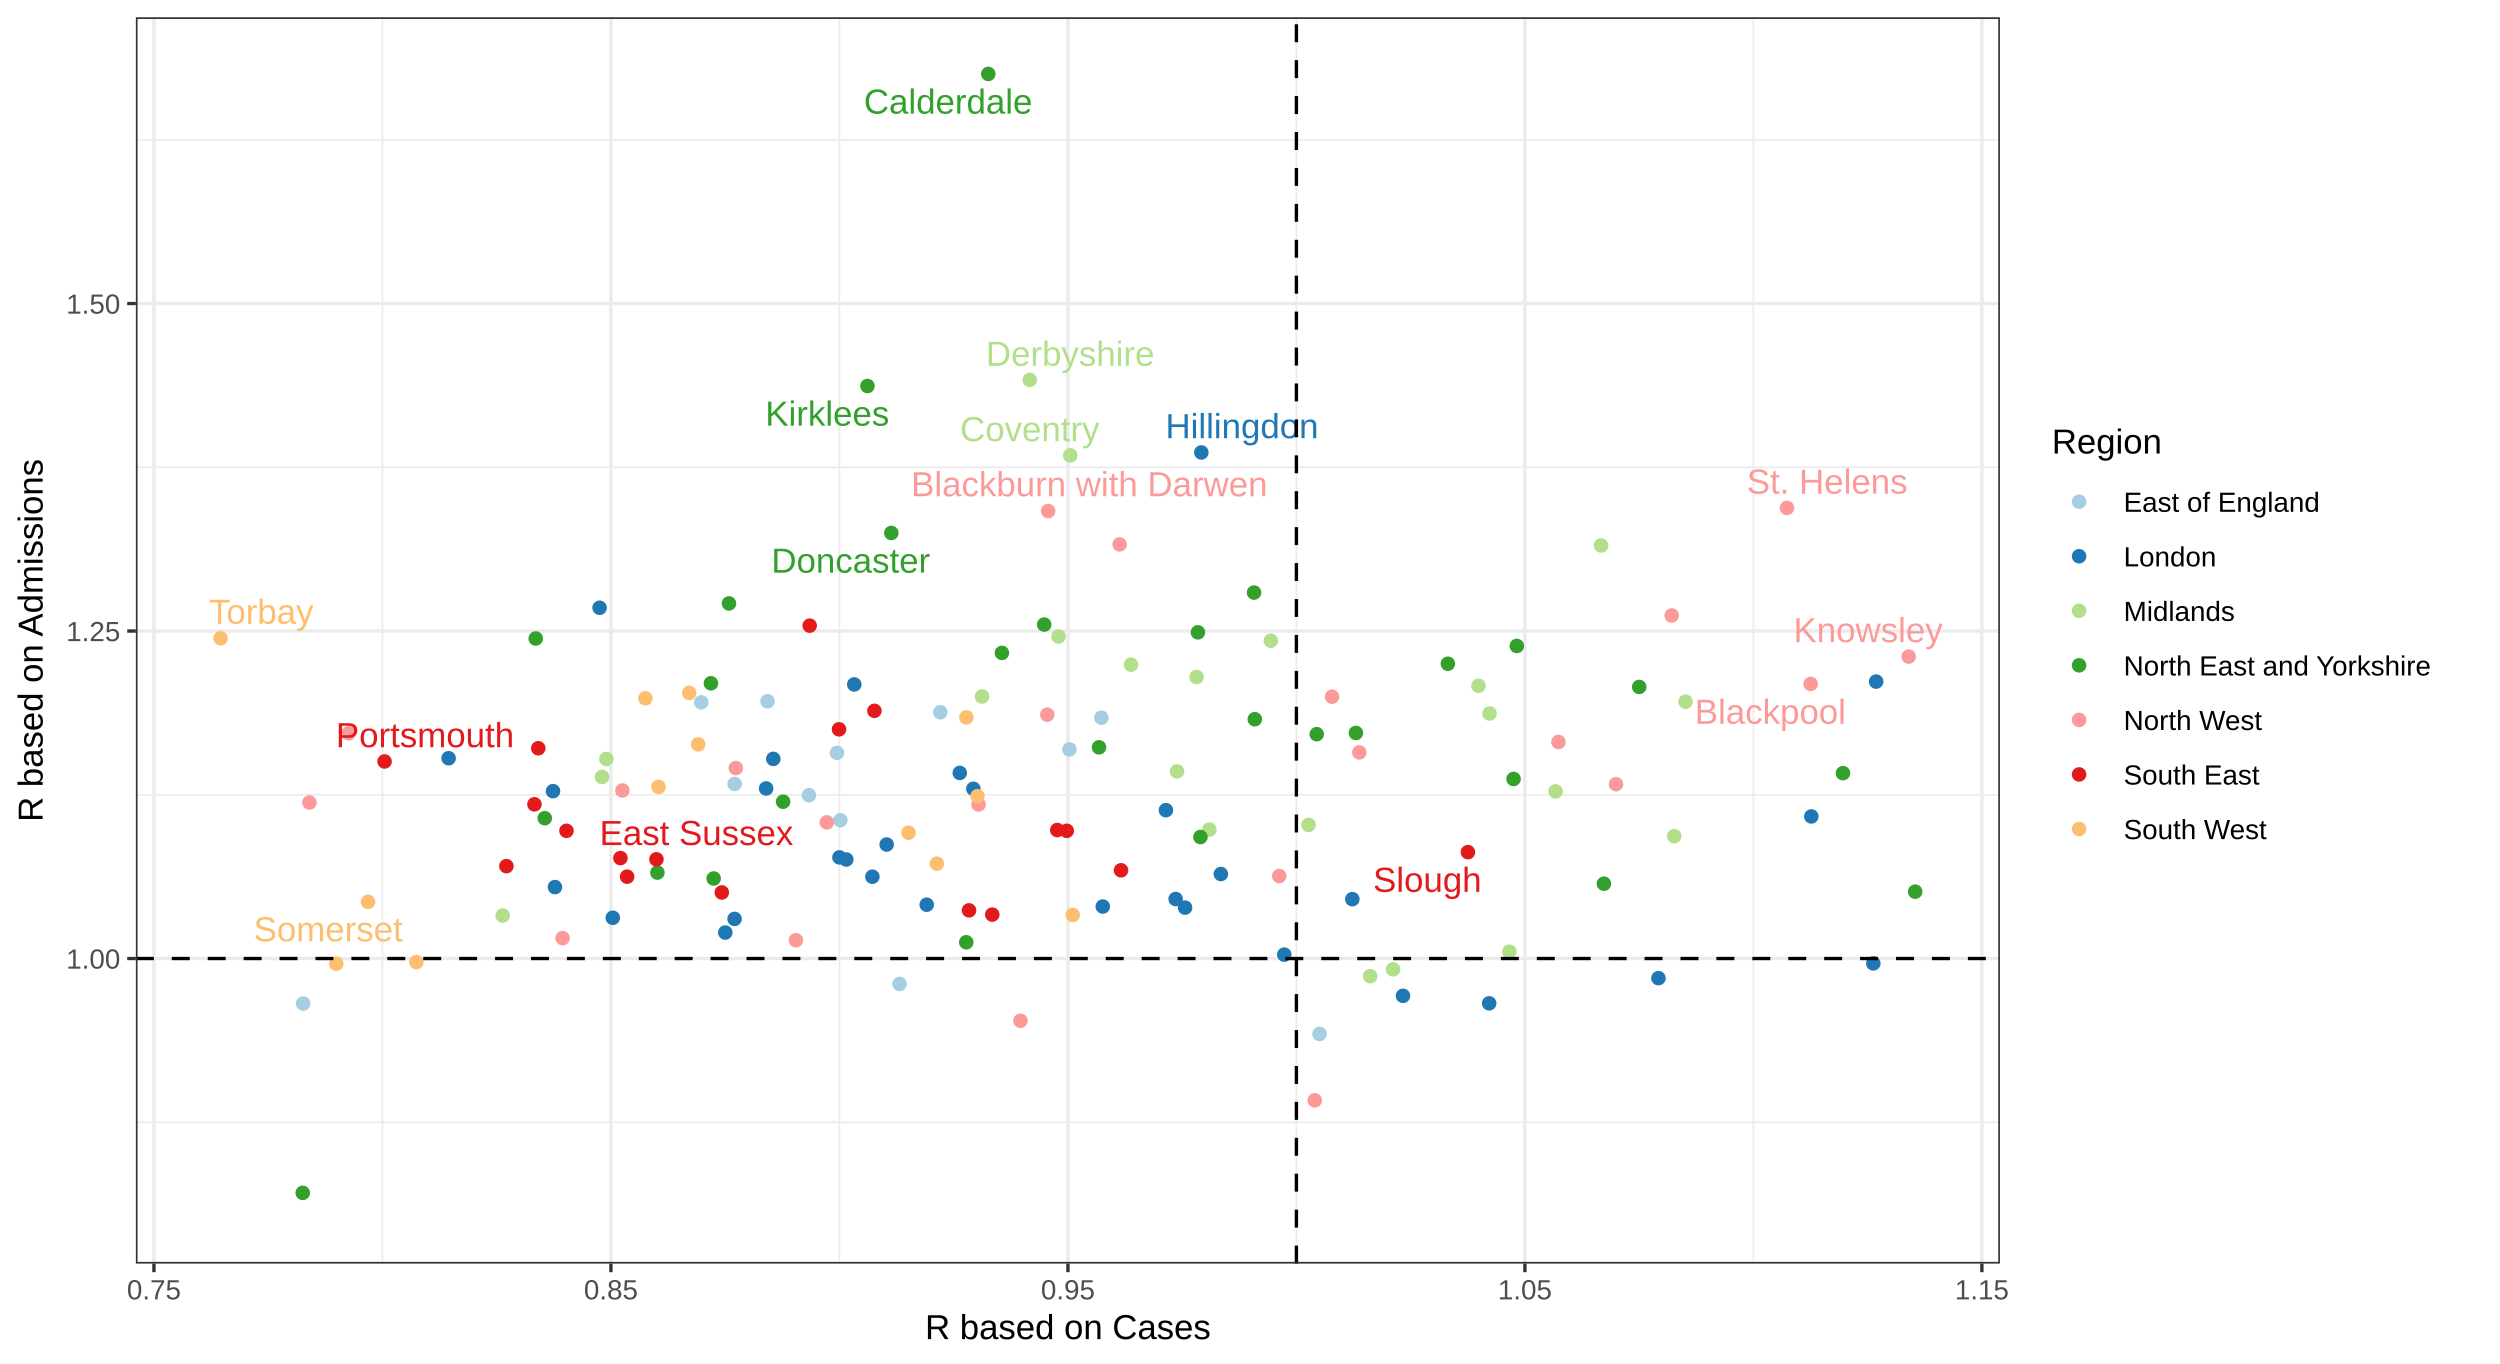
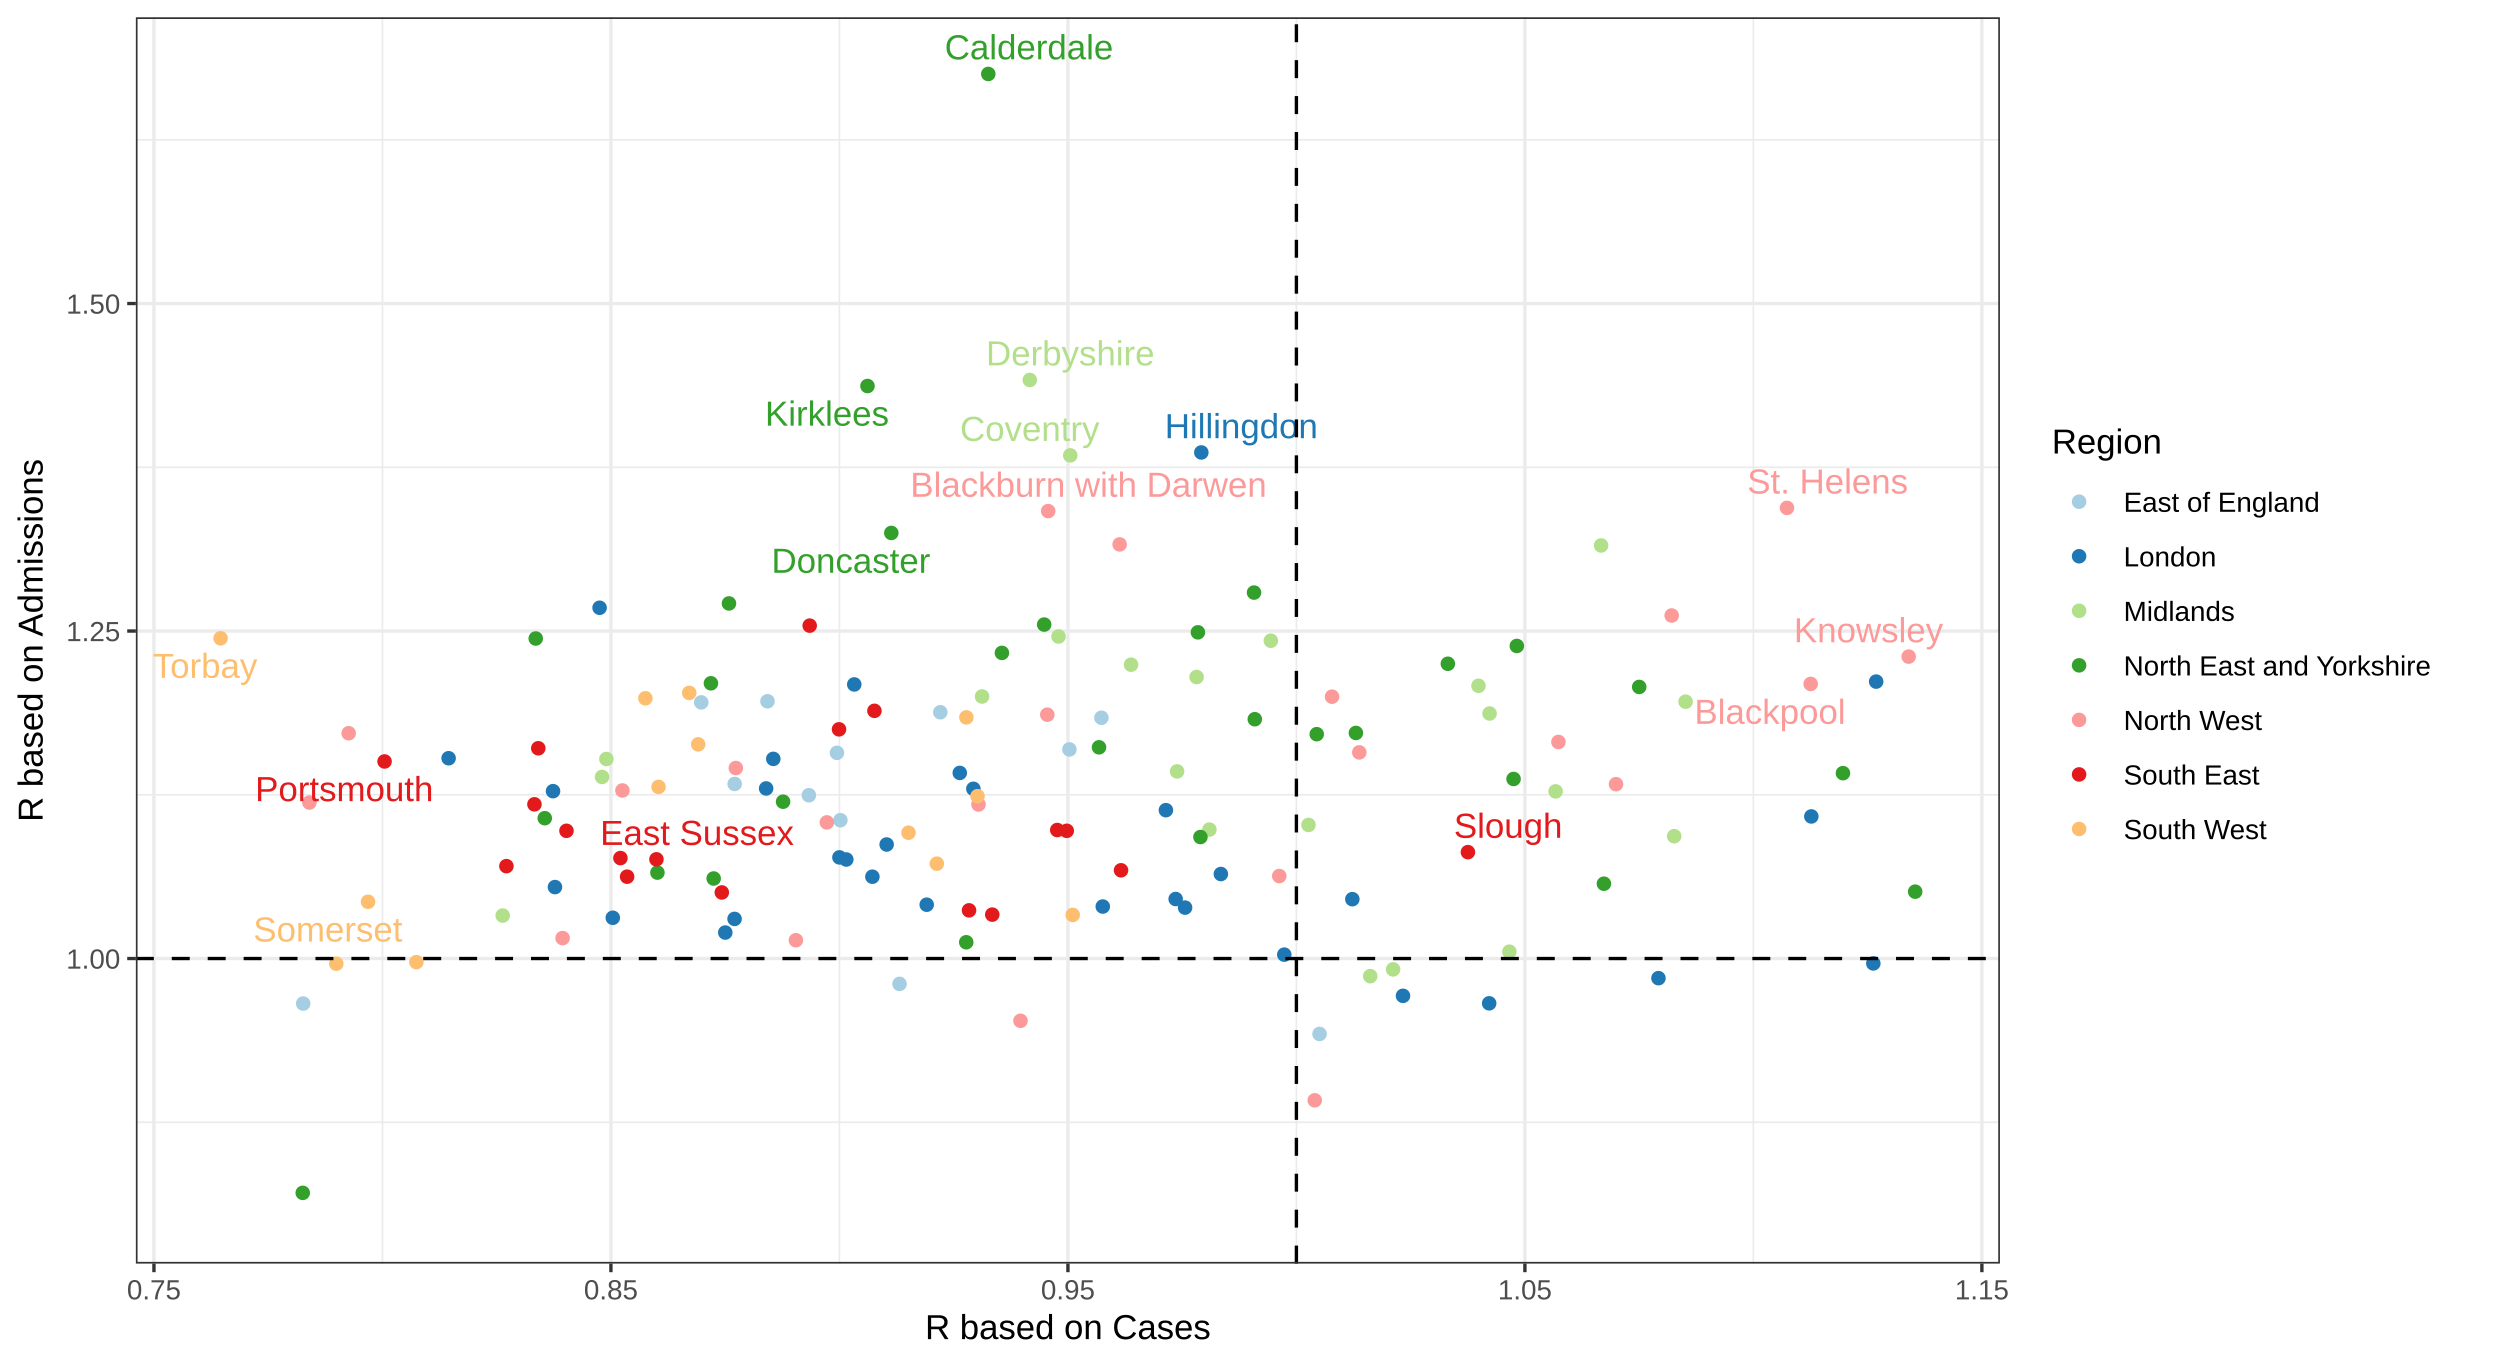
<svg xmlns="http://www.w3.org/2000/svg" class="svglite" width="792.00pt" height="432.00pt" viewBox="0 0 792.00 432.00">
  <defs>
    <style type="text/css">
    .svglite line, .svglite polyline, .svglite polygon, .svglite path, .svglite rect, .svglite circle {
      fill: none;
      stroke: #000000;
      stroke-linecap: round;
      stroke-linejoin: round;
      stroke-miterlimit: 10.00;
    }
    .svglite text {
      white-space: pre;
    }
  </style>
  </defs>
  <rect width="100%" height="100%" style="stroke: none; fill: #FFFFFF;" />
  <defs>
    <clipPath id="cpMC4wMHw3OTIuMDB8MC4wMHw0MzIuMDA=">
      <rect x="0.00" y="0.00" width="792.00" height="432.00" />
    </clipPath>
  </defs>
  <g clip-path="url(#cpMC4wMHw3OTIuMDB8MC4wMHw0MzIuMDA=)">
    <rect x="0.00" y="0.00" width="792.00" height="432.00" style="stroke-width: 1.07; stroke: #FFFFFF; fill: #FFFFFF;" />
  </g>
  <defs>
    <clipPath id="cpNDMuMDR8NjMzLjU4fDUuNDh8NDAwLjI5">
      <rect x="43.04" y="5.48" width="590.54" height="394.82" />
    </clipPath>
  </defs>
  <g clip-path="url(#cpNDMuMDR8NjMzLjU4fDUuNDh8NDAwLjI5)">
    <rect x="43.04" y="5.48" width="590.54" height="394.82" style="stroke-width: 1.07; stroke: none; fill: #FFFFFF;" />
    <polyline points="43.04,355.54 633.58,355.54 " style="stroke-width: 0.53; stroke: #EBEBEB; stroke-linecap: butt;" />
    <polyline points="43.04,251.79 633.58,251.79 " style="stroke-width: 0.53; stroke: #EBEBEB; stroke-linecap: butt;" />
    <polyline points="43.04,148.04 633.58,148.04 " style="stroke-width: 0.53; stroke: #EBEBEB; stroke-linecap: butt;" />
    <polyline points="43.04,44.29 633.58,44.29 " style="stroke-width: 0.53; stroke: #EBEBEB; stroke-linecap: butt;" />
    <polyline points="121.16,400.29 121.16,5.48 " style="stroke-width: 0.53; stroke: #EBEBEB; stroke-linecap: butt;" />
    <polyline points="265.93,400.29 265.93,5.48 " style="stroke-width: 0.53; stroke: #EBEBEB; stroke-linecap: butt;" />
    <polyline points="410.70,400.29 410.70,5.48 " style="stroke-width: 0.53; stroke: #EBEBEB; stroke-linecap: butt;" />
    <polyline points="555.47,400.29 555.47,5.48 " style="stroke-width: 0.53; stroke: #EBEBEB; stroke-linecap: butt;" />
    <polyline points="43.04,303.66 633.58,303.66 " style="stroke-width: 1.07; stroke: #EBEBEB; stroke-linecap: butt;" />
    <polyline points="43.04,199.91 633.58,199.91 " style="stroke-width: 1.07; stroke: #EBEBEB; stroke-linecap: butt;" />
    <polyline points="43.04,96.16 633.58,96.16 " style="stroke-width: 1.07; stroke: #EBEBEB; stroke-linecap: butt;" />
    <polyline points="48.77,400.29 48.77,5.48 " style="stroke-width: 1.07; stroke: #EBEBEB; stroke-linecap: butt;" />
    <polyline points="193.54,400.29 193.54,5.48 " style="stroke-width: 1.07; stroke: #EBEBEB; stroke-linecap: butt;" />
    <polyline points="338.32,400.29 338.32,5.48 " style="stroke-width: 1.07; stroke: #EBEBEB; stroke-linecap: butt;" />
    <polyline points="483.09,400.29 483.09,5.48 " style="stroke-width: 1.07; stroke: #EBEBEB; stroke-linecap: butt;" />
    <polyline points="627.86,400.29 627.86,5.48 " style="stroke-width: 1.07; stroke: #EBEBEB; stroke-linecap: butt;" />
    <circle cx="175.20" cy="250.64" r="1.95" style="stroke-width: 0.71; stroke: #1F78B4; fill: #1F78B4;" />
    <circle cx="406.86" cy="302.43" r="1.95" style="stroke-width: 0.71; stroke: #1F78B4; fill: #1F78B4;" />
    <circle cx="248.08" cy="253.98" r="1.95" style="stroke-width: 0.71; stroke: #33A02C; fill: #33A02C;" />
    <circle cx="106.54" cy="305.30" r="1.95" style="stroke-width: 0.71; stroke: #FDBF6F; fill: #FDBF6F;" />
    <circle cx="348.93" cy="227.39" r="1.95" style="stroke-width: 0.71; stroke: #A6CEE3; fill: #A6CEE3;" />
    <circle cx="175.81" cy="281.03" r="1.95" style="stroke-width: 0.71; stroke: #1F78B4; fill: #1F78B4;" />
    <circle cx="383.14" cy="262.81" r="1.95" style="stroke-width: 0.71; stroke: #B2DF8A; fill: #B2DF8A;" />
    <circle cx="332.06" cy="161.91" r="1.95" style="stroke-width: 0.71; stroke: #FB9A99; fill: #FB9A99;" />
    <circle cx="573.62" cy="216.67" r="1.95" style="stroke-width: 0.71; stroke: #FB9A99; fill: #FB9A99;" />
    <circle cx="529.59" cy="194.99" r="1.95" style="stroke-width: 0.71; stroke: #FB9A99; fill: #FB9A99;" />
    <circle cx="296.79" cy="273.61" r="1.95" style="stroke-width: 0.71; stroke: #FDBF6F; fill: #FDBF6F;" />
    <circle cx="306.99" cy="288.40" r="1.95" style="stroke-width: 0.71; stroke: #E31A1C; fill: #E31A1C;" />
    <circle cx="583.85" cy="244.94" r="1.95" style="stroke-width: 0.71; stroke: #33A02C; fill: #33A02C;" />
    <circle cx="375.43" cy="287.53" r="1.95" style="stroke-width: 0.71; stroke: #1F78B4; fill: #1F78B4;" />
    <circle cx="169.31" cy="254.81" r="1.95" style="stroke-width: 0.71; stroke: #E31A1C; fill: #E31A1C;" />
    <circle cx="306.15" cy="227.26" r="1.95" style="stroke-width: 0.71; stroke: #FDBF6F; fill: #FDBF6F;" />
    <circle cx="293.58" cy="286.61" r="1.95" style="stroke-width: 0.71; stroke: #1F78B4; fill: #1F78B4;" />
    <circle cx="314.35" cy="289.75" r="1.95" style="stroke-width: 0.71; stroke: #E31A1C; fill: #E31A1C;" />
    <circle cx="197.18" cy="250.42" r="1.95" style="stroke-width: 0.71; stroke: #FB9A99; fill: #FB9A99;" />
    <circle cx="313.09" cy="23.43" r="1.95" style="stroke-width: 0.71; stroke: #33A02C; fill: #33A02C;" />
    <circle cx="266.23" cy="259.85" r="1.95" style="stroke-width: 0.71; stroke: #A6CEE3; fill: #A6CEE3;" />
    <circle cx="242.71" cy="249.78" r="1.95" style="stroke-width: 0.71; stroke: #1F78B4; fill: #1F78B4;" />
    <circle cx="222.16" cy="222.51" r="1.95" style="stroke-width: 0.71; stroke: #A6CEE3; fill: #A6CEE3;" />
    <circle cx="416.51" cy="348.58" r="1.95" style="stroke-width: 0.71; stroke: #FB9A99; fill: #FB9A99;" />
    <circle cx="261.94" cy="260.53" r="1.95" style="stroke-width: 0.71; stroke: #FB9A99; fill: #FB9A99;" />
    <circle cx="397.28" cy="187.73" r="1.95" style="stroke-width: 0.71; stroke: #33A02C; fill: #33A02C;" />
    <circle cx="339.06" cy="144.26" r="1.95" style="stroke-width: 0.71; stroke: #B2DF8A; fill: #B2DF8A;" />
    <circle cx="265.93" cy="271.62" r="1.95" style="stroke-width: 0.71; stroke: #1F78B4; fill: #1F78B4;" />
    <circle cx="95.91" cy="377.90" r="1.95" style="stroke-width: 0.71; stroke: #33A02C; fill: #33A02C;" />
    <circle cx="379.50" cy="200.32" r="1.95" style="stroke-width: 0.71; stroke: #33A02C; fill: #33A02C;" />
    <circle cx="311.11" cy="220.65" r="1.95" style="stroke-width: 0.71; stroke: #B2DF8A; fill: #B2DF8A;" />
    <circle cx="326.24" cy="120.37" r="1.95" style="stroke-width: 0.71; stroke: #B2DF8A; fill: #B2DF8A;" />
    <circle cx="204.46" cy="221.22" r="1.95" style="stroke-width: 0.71; stroke: #FDBF6F; fill: #FDBF6F;" />
    <circle cx="282.37" cy="168.84" r="1.95" style="stroke-width: 0.71; stroke: #33A02C; fill: #33A02C;" />
    <circle cx="221.18" cy="235.81" r="1.95" style="stroke-width: 0.71; stroke: #FDBF6F; fill: #FDBF6F;" />
    <circle cx="468.38" cy="217.26" r="1.95" style="stroke-width: 0.71; stroke: #B2DF8A; fill: #B2DF8A;" />
    <circle cx="573.83" cy="258.65" r="1.95" style="stroke-width: 0.71; stroke: #1F78B4; fill: #1F78B4;" />
    <circle cx="208.27" cy="276.44" r="1.95" style="stroke-width: 0.71; stroke: #33A02C; fill: #33A02C;" />
    <circle cx="207.96" cy="272.23" r="1.95" style="stroke-width: 0.71; stroke: #E31A1C; fill: #E31A1C;" />
    <circle cx="444.47" cy="315.48" r="1.95" style="stroke-width: 0.71; stroke: #1F78B4; fill: #1F78B4;" />
    <circle cx="256.25" cy="251.93" r="1.95" style="stroke-width: 0.71; stroke: #A6CEE3; fill: #A6CEE3;" />
    <circle cx="330.80" cy="197.86" r="1.95" style="stroke-width: 0.71; stroke: #33A02C; fill: #33A02C;" />
    <circle cx="339.84" cy="289.85" r="1.95" style="stroke-width: 0.71; stroke: #FDBF6F; fill: #FDBF6F;" />
    <circle cx="280.89" cy="267.54" r="1.95" style="stroke-width: 0.71; stroke: #1F78B4; fill: #1F78B4;" />
    <circle cx="421.99" cy="220.71" r="1.95" style="stroke-width: 0.71; stroke: #FB9A99; fill: #FB9A99;" />
    <circle cx="349.36" cy="287.19" r="1.95" style="stroke-width: 0.71; stroke: #1F78B4; fill: #1F78B4;" />
    <circle cx="277.02" cy="225.19" r="1.95" style="stroke-width: 0.71; stroke: #E31A1C; fill: #E31A1C;" />
    <circle cx="232.71" cy="291.11" r="1.95" style="stroke-width: 0.71; stroke: #1F78B4; fill: #1F78B4;" />
    <circle cx="142.12" cy="240.21" r="1.95" style="stroke-width: 0.71; stroke: #1F78B4; fill: #1F78B4;" />
    <circle cx="508.12" cy="279.96" r="1.95" style="stroke-width: 0.71; stroke: #33A02C; fill: #33A02C;" />
    <circle cx="304.06" cy="244.86" r="1.95" style="stroke-width: 0.71; stroke: #1F78B4; fill: #1F78B4;" />
    <circle cx="192.10" cy="240.45" r="1.95" style="stroke-width: 0.71; stroke: #B2DF8A; fill: #B2DF8A;" />
    <circle cx="297.89" cy="225.64" r="1.95" style="stroke-width: 0.71; stroke: #A6CEE3; fill: #A6CEE3;" />
    <circle cx="380.58" cy="143.34" r="1.95" style="stroke-width: 0.71; stroke: #1F78B4; fill: #1F78B4;" />
    <circle cx="428.42" cy="284.86" r="1.95" style="stroke-width: 0.71; stroke: #1F78B4; fill: #1F78B4;" />
    <circle cx="179.46" cy="263.20" r="1.95" style="stroke-width: 0.71; stroke: #E31A1C; fill: #E31A1C;" />
    <circle cx="594.37" cy="215.93" r="1.95" style="stroke-width: 0.71; stroke: #1F78B4; fill: #1F78B4;" />
    <circle cx="194.13" cy="290.75" r="1.95" style="stroke-width: 0.71; stroke: #1F78B4; fill: #1F78B4;" />
    <circle cx="170.53" cy="237.05" r="1.95" style="stroke-width: 0.71; stroke: #E31A1C; fill: #E31A1C;" />
    <circle cx="306.11" cy="298.51" r="1.95" style="stroke-width: 0.71; stroke: #33A02C; fill: #33A02C;" />
    <circle cx="189.95" cy="192.54" r="1.95" style="stroke-width: 0.71; stroke: #1F78B4; fill: #1F78B4;" />
    <circle cx="274.82" cy="122.29" r="1.95" style="stroke-width: 0.71; stroke: #33A02C; fill: #33A02C;" />
    <circle cx="604.67" cy="208.01" r="1.95" style="stroke-width: 0.71; stroke: #FB9A99; fill: #FB9A99;" />
    <circle cx="308.36" cy="249.89" r="1.95" style="stroke-width: 0.71; stroke: #1F78B4; fill: #1F78B4;" />
    <circle cx="309.99" cy="254.85" r="1.95" style="stroke-width: 0.71; stroke: #FB9A99; fill: #FB9A99;" />
    <circle cx="348.17" cy="236.75" r="1.95" style="stroke-width: 0.71; stroke: #33A02C; fill: #33A02C;" />
    <circle cx="478.17" cy="301.50" r="1.95" style="stroke-width: 0.71; stroke: #B2DF8A; fill: #B2DF8A;" />
    <circle cx="434.09" cy="309.25" r="1.95" style="stroke-width: 0.71; stroke: #B2DF8A; fill: #B2DF8A;" />
    <circle cx="276.37" cy="277.74" r="1.95" style="stroke-width: 0.71; stroke: #1F78B4; fill: #1F78B4;" />
    <circle cx="379.08" cy="214.48" r="1.95" style="stroke-width: 0.71; stroke: #B2DF8A; fill: #B2DF8A;" />
    <circle cx="323.29" cy="323.39" r="1.95" style="stroke-width: 0.71; stroke: #FB9A99; fill: #FB9A99;" />
    <circle cx="338.79" cy="237.42" r="1.95" style="stroke-width: 0.71; stroke: #A6CEE3; fill: #A6CEE3;" />
    <circle cx="493.71" cy="235.06" r="1.95" style="stroke-width: 0.71; stroke: #FB9A99; fill: #FB9A99;" />
    <circle cx="256.51" cy="198.20" r="1.95" style="stroke-width: 0.71; stroke: #E31A1C; fill: #E31A1C;" />
    <circle cx="229.77" cy="295.43" r="1.95" style="stroke-width: 0.71; stroke: #1F78B4; fill: #1F78B4;" />
    <circle cx="380.30" cy="265.17" r="1.95" style="stroke-width: 0.71; stroke: #33A02C; fill: #33A02C;" />
    <circle cx="265.15" cy="238.50" r="1.95" style="stroke-width: 0.71; stroke: #A6CEE3; fill: #A6CEE3;" />
    <circle cx="479.50" cy="246.78" r="1.95" style="stroke-width: 0.71; stroke: #33A02C; fill: #33A02C;" />
    <circle cx="471.77" cy="317.85" r="1.95" style="stroke-width: 0.71; stroke: #1F78B4; fill: #1F78B4;" />
    <circle cx="418.03" cy="327.55" r="1.95" style="stroke-width: 0.71; stroke: #A6CEE3; fill: #A6CEE3;" />
    <circle cx="429.55" cy="232.20" r="1.95" style="stroke-width: 0.71; stroke: #33A02C; fill: #33A02C;" />
    <circle cx="225.22" cy="216.47" r="1.95" style="stroke-width: 0.71; stroke: #33A02C; fill: #33A02C;" />
    <circle cx="218.35" cy="219.51" r="1.95" style="stroke-width: 0.71; stroke: #FDBF6F; fill: #FDBF6F;" />
    <circle cx="519.30" cy="217.62" r="1.95" style="stroke-width: 0.71; stroke: #33A02C; fill: #33A02C;" />
    <circle cx="480.53" cy="204.64" r="1.95" style="stroke-width: 0.71; stroke: #33A02C; fill: #33A02C;" />
    <circle cx="190.73" cy="246.14" r="1.95" style="stroke-width: 0.71; stroke: #B2DF8A; fill: #B2DF8A;" />
    <circle cx="458.68" cy="210.28" r="1.95" style="stroke-width: 0.71; stroke: #33A02C; fill: #33A02C;" />
    <circle cx="471.89" cy="226.04" r="1.95" style="stroke-width: 0.71; stroke: #B2DF8A; fill: #B2DF8A;" />
    <circle cx="492.82" cy="250.71" r="1.95" style="stroke-width: 0.71; stroke: #B2DF8A; fill: #B2DF8A;" />
    <circle cx="110.46" cy="232.29" r="1.95" style="stroke-width: 0.71; stroke: #FB9A99; fill: #FB9A99;" />
    <circle cx="265.80" cy="231.05" r="1.95" style="stroke-width: 0.71; stroke: #E31A1C; fill: #E31A1C;" />
    <circle cx="232.74" cy="248.36" r="1.95" style="stroke-width: 0.71; stroke: #A6CEE3; fill: #A6CEE3;" />
    <circle cx="309.68" cy="252.24" r="1.95" style="stroke-width: 0.71; stroke: #FDBF6F; fill: #FDBF6F;" />
    <circle cx="121.83" cy="241.23" r="1.95" style="stroke-width: 0.71; stroke: #E31A1C; fill: #E31A1C;" />
    <circle cx="355.14" cy="275.71" r="1.95" style="stroke-width: 0.71; stroke: #E31A1C; fill: #E31A1C;" />
    <circle cx="369.36" cy="256.66" r="1.95" style="stroke-width: 0.71; stroke: #1F78B4; fill: #1F78B4;" />
    <circle cx="172.58" cy="259.20" r="1.95" style="stroke-width: 0.71; stroke: #33A02C; fill: #33A02C;" />
    <circle cx="270.63" cy="216.83" r="1.95" style="stroke-width: 0.71; stroke: #1F78B4; fill: #1F78B4;" />
    <circle cx="430.62" cy="238.36" r="1.95" style="stroke-width: 0.71; stroke: #FB9A99; fill: #FB9A99;" />
    <circle cx="230.94" cy="191.17" r="1.95" style="stroke-width: 0.71; stroke: #33A02C; fill: #33A02C;" />
    <circle cx="331.78" cy="226.41" r="1.95" style="stroke-width: 0.71; stroke: #FB9A99; fill: #FB9A99;" />
    <circle cx="533.99" cy="222.29" r="1.95" style="stroke-width: 0.71; stroke: #B2DF8A; fill: #B2DF8A;" />
    <circle cx="252.14" cy="297.87" r="1.95" style="stroke-width: 0.71; stroke: #FB9A99; fill: #FB9A99;" />
    <circle cx="226.09" cy="278.31" r="1.95" style="stroke-width: 0.71; stroke: #33A02C; fill: #33A02C;" />
    <circle cx="159.25" cy="290.04" r="1.95" style="stroke-width: 0.71; stroke: #B2DF8A; fill: #B2DF8A;" />
    <circle cx="465.04" cy="269.96" r="1.95" style="stroke-width: 0.71; stroke: #E31A1C; fill: #E31A1C;" />
    <circle cx="414.53" cy="261.34" r="1.95" style="stroke-width: 0.71; stroke: #B2DF8A; fill: #B2DF8A;" />
    <circle cx="116.59" cy="285.69" r="1.95" style="stroke-width: 0.71; stroke: #FDBF6F; fill: #FDBF6F;" />
    <circle cx="287.81" cy="263.80" r="1.95" style="stroke-width: 0.71; stroke: #FDBF6F; fill: #FDBF6F;" />
    <circle cx="397.52" cy="227.85" r="1.95" style="stroke-width: 0.71; stroke: #33A02C; fill: #33A02C;" />
    <circle cx="337.95" cy="263.20" r="1.95" style="stroke-width: 0.71; stroke: #E31A1C; fill: #E31A1C;" />
    <circle cx="284.97" cy="311.70" r="1.95" style="stroke-width: 0.71; stroke: #A6CEE3; fill: #A6CEE3;" />
    <circle cx="244.98" cy="240.41" r="1.95" style="stroke-width: 0.71; stroke: #1F78B4; fill: #1F78B4;" />
    <circle cx="566.12" cy="160.90" r="1.95" style="stroke-width: 0.71; stroke: #FB9A99; fill: #FB9A99;" />
    <circle cx="358.32" cy="210.57" r="1.95" style="stroke-width: 0.71; stroke: #B2DF8A; fill: #B2DF8A;" />
    <circle cx="511.95" cy="248.43" r="1.95" style="stroke-width: 0.71; stroke: #FB9A99; fill: #FB9A99;" />
    <circle cx="606.73" cy="282.48" r="1.95" style="stroke-width: 0.71; stroke: #33A02C; fill: #33A02C;" />
    <circle cx="335.34" cy="201.64" r="1.95" style="stroke-width: 0.71; stroke: #B2DF8A; fill: #B2DF8A;" />
    <circle cx="243.14" cy="222.17" r="1.95" style="stroke-width: 0.71; stroke: #A6CEE3; fill: #A6CEE3;" />
    <circle cx="317.41" cy="206.84" r="1.95" style="stroke-width: 0.71; stroke: #33A02C; fill: #33A02C;" />
    <circle cx="196.55" cy="271.84" r="1.95" style="stroke-width: 0.71; stroke: #E31A1C; fill: #E31A1C;" />
    <circle cx="268.11" cy="272.29" r="1.95" style="stroke-width: 0.71; stroke: #1F78B4; fill: #1F78B4;" />
    <circle cx="208.62" cy="249.29" r="1.95" style="stroke-width: 0.71; stroke: #FDBF6F; fill: #FDBF6F;" />
    <circle cx="98.02" cy="254.24" r="1.95" style="stroke-width: 0.71; stroke: #FB9A99; fill: #FB9A99;" />
    <circle cx="530.39" cy="264.91" r="1.95" style="stroke-width: 0.71; stroke: #B2DF8A; fill: #B2DF8A;" />
    <circle cx="96.05" cy="317.93" r="1.95" style="stroke-width: 0.71; stroke: #A6CEE3; fill: #A6CEE3;" />
    <circle cx="69.88" cy="202.21" r="1.95" style="stroke-width: 0.71; stroke: #FDBF6F; fill: #FDBF6F;" />
    <circle cx="593.47" cy="305.21" r="1.95" style="stroke-width: 0.71; stroke: #1F78B4; fill: #1F78B4;" />
    <circle cx="233.11" cy="243.31" r="1.95" style="stroke-width: 0.71; stroke: #FB9A99; fill: #FB9A99;" />
    <circle cx="417.14" cy="232.59" r="1.95" style="stroke-width: 0.71; stroke: #33A02C; fill: #33A02C;" />
    <circle cx="441.33" cy="307.10" r="1.95" style="stroke-width: 0.71; stroke: #B2DF8A; fill: #B2DF8A;" />
    <circle cx="525.40" cy="309.88" r="1.95" style="stroke-width: 0.71; stroke: #1F78B4; fill: #1F78B4;" />
    <circle cx="372.45" cy="284.81" r="1.95" style="stroke-width: 0.71; stroke: #1F78B4; fill: #1F78B4;" />
    <circle cx="405.27" cy="277.53" r="1.95" style="stroke-width: 0.71; stroke: #FB9A99; fill: #FB9A99;" />
    <circle cx="402.60" cy="202.98" r="1.95" style="stroke-width: 0.71; stroke: #B2DF8A; fill: #B2DF8A;" />
    <circle cx="160.43" cy="274.39" r="1.95" style="stroke-width: 0.71; stroke: #E31A1C; fill: #E31A1C;" />
    <circle cx="334.94" cy="262.95" r="1.95" style="stroke-width: 0.71; stroke: #E31A1C; fill: #E31A1C;" />
    <circle cx="386.77" cy="276.89" r="1.95" style="stroke-width: 0.71; stroke: #1F78B4; fill: #1F78B4;" />
    <circle cx="354.70" cy="172.47" r="1.95" style="stroke-width: 0.71; stroke: #FB9A99; fill: #FB9A99;" />
    <circle cx="131.91" cy="304.80" r="1.95" style="stroke-width: 0.71; stroke: #FDBF6F; fill: #FDBF6F;" />
    <circle cx="198.67" cy="277.73" r="1.95" style="stroke-width: 0.71; stroke: #E31A1C; fill: #E31A1C;" />
    <circle cx="178.23" cy="297.19" r="1.95" style="stroke-width: 0.71; stroke: #FB9A99; fill: #FB9A99;" />
    <circle cx="228.67" cy="282.73" r="1.95" style="stroke-width: 0.71; stroke: #E31A1C; fill: #E31A1C;" />
    <circle cx="507.23" cy="172.81" r="1.95" style="stroke-width: 0.71; stroke: #B2DF8A; fill: #B2DF8A;" />
    <circle cx="372.90" cy="244.38" r="1.95" style="stroke-width: 0.71; stroke: #B2DF8A; fill: #B2DF8A;" />
    <circle cx="169.72" cy="202.28" r="1.95" style="stroke-width: 0.71; stroke: #33A02C; fill: #33A02C;" />
-     <text x="345.09" y="157.21" text-anchor="middle" style="font-size: 11.04px;fill: #FB9A99; font-family: &quot;Liberation Sans&quot;;" textLength="128.18px" lengthAdjust="spacingAndGlyphs">Blackburn with Darwen</text>
-     <text x="560.85" y="229.30" text-anchor="middle" style="font-size: 11.04px;fill: #FB9A99; font-family: &quot;Liberation Sans&quot;;" textLength="53.40px" lengthAdjust="spacingAndGlyphs">Blackpool</text>
-     <text x="300.36" y="36.01" text-anchor="middle" style="font-size: 11.04px;fill: #33A02C; font-family: &quot;Liberation Sans&quot;;" textLength="59.28px" lengthAdjust="spacingAndGlyphs">Calderdale</text>
-     <text x="326.23" y="139.77" text-anchor="middle" style="font-size: 11.04px;fill: #B2DF8A; font-family: &quot;Liberation Sans&quot;;" textLength="50.16px" lengthAdjust="spacingAndGlyphs">Coventry</text>
-     <text x="339.02" y="115.88" text-anchor="middle" style="font-size: 11.04px;fill: #B2DF8A; font-family: &quot;Liberation Sans&quot;;" textLength="60.24px" lengthAdjust="spacingAndGlyphs">Derbyshire</text>
-     <text x="269.52" y="181.43" text-anchor="middle" style="font-size: 11.04px;fill: #33A02C; font-family: &quot;Liberation Sans&quot;;" textLength="56.46px" lengthAdjust="spacingAndGlyphs">Doncaster</text>
-     <text x="220.63" y="267.71" text-anchor="middle" style="font-size: 11.04px;fill: #E31A1C; font-family: &quot;Liberation Sans&quot;;" textLength="65.92px" lengthAdjust="spacingAndGlyphs">East Sussex</text>
-     <text x="393.46" y="138.81" text-anchor="middle" style="font-size: 11.04px;fill: #1F78B4; font-family: &quot;Liberation Sans&quot;;" textLength="55.29px" lengthAdjust="spacingAndGlyphs">Hillingdon</text>
-     <text x="262.08" y="134.85" text-anchor="middle" style="font-size: 11.04px;fill: #33A02C; font-family: &quot;Liberation Sans&quot;;" textLength="43.62px" lengthAdjust="spacingAndGlyphs">Kirklees</text>
-     <text x="591.81" y="203.43" text-anchor="middle" style="font-size: 11.04px;fill: #FB9A99; font-family: &quot;Liberation Sans&quot;;" textLength="52.13px" lengthAdjust="spacingAndGlyphs">Knowsley</text>
-     <text x="134.64" y="236.70" text-anchor="middle" style="font-size: 11.04px;fill: #E31A1C; font-family: &quot;Liberation Sans&quot;;" textLength="63.41px" lengthAdjust="spacingAndGlyphs">Portsmouth</text>
-     <text x="452.17" y="282.54" text-anchor="middle" style="font-size: 11.04px;fill: #E31A1C; font-family: &quot;Liberation Sans&quot;;" textLength="37.79px" lengthAdjust="spacingAndGlyphs">Slough</text>
-     <text x="103.97" y="298.21" text-anchor="middle" style="font-size: 11.04px;fill: #FDBF6F; font-family: &quot;Liberation Sans&quot;;" textLength="52.68px" lengthAdjust="spacingAndGlyphs">Somerset</text>
-     <text x="578.84" y="156.39" text-anchor="middle" style="font-size: 11.04px;fill: #FB9A99; font-family: &quot;Liberation Sans&quot;;" textLength="56.02px" lengthAdjust="spacingAndGlyphs">St. Helens</text>
-     <text x="82.76" y="197.62" text-anchor="middle" style="font-size: 11.04px;fill: #FDBF6F; font-family: &quot;Liberation Sans&quot;;" textLength="36.44px" lengthAdjust="spacingAndGlyphs">Torbay</text>
+     <text x="344.84" y="157.38" text-anchor="middle" style="font-size: 11.04px;fill: #FB9A99; font-family: &quot;Liberation Sans&quot;;" textLength="128.18px" lengthAdjust="spacingAndGlyphs">Blackburn with Darwen</text>
+     <text x="560.73" y="229.31" text-anchor="middle" style="font-size: 11.04px;fill: #FB9A99; font-family: &quot;Liberation Sans&quot;;" textLength="53.40px" lengthAdjust="spacingAndGlyphs">Blackpool</text>
+     <text x="325.98" y="18.80" text-anchor="middle" style="font-size: 11.04px;fill: #33A02C; font-family: &quot;Liberation Sans&quot;;" textLength="59.28px" lengthAdjust="spacingAndGlyphs">Calderdale</text>
+     <text x="326.22" y="139.69" text-anchor="middle" style="font-size: 11.04px;fill: #B2DF8A; font-family: &quot;Liberation Sans&quot;;" textLength="50.16px" lengthAdjust="spacingAndGlyphs">Coventry</text>
+     <text x="339.07" y="115.76" text-anchor="middle" style="font-size: 11.04px;fill: #B2DF8A; font-family: &quot;Liberation Sans&quot;;" textLength="60.24px" lengthAdjust="spacingAndGlyphs">Derbyshire</text>
+     <text x="269.56" y="181.46" text-anchor="middle" style="font-size: 11.04px;fill: #33A02C; font-family: &quot;Liberation Sans&quot;;" textLength="56.46px" lengthAdjust="spacingAndGlyphs">Doncaster</text>
+     <text x="220.82" y="267.68" text-anchor="middle" style="font-size: 11.04px;fill: #E31A1C; font-family: &quot;Liberation Sans&quot;;" textLength="65.92px" lengthAdjust="spacingAndGlyphs">East Sussex</text>
+     <text x="393.25" y="138.82" text-anchor="middle" style="font-size: 11.04px;fill: #1F78B4; font-family: &quot;Liberation Sans&quot;;" textLength="55.29px" lengthAdjust="spacingAndGlyphs">Hillingdon</text>
+     <text x="262.00" y="134.84" text-anchor="middle" style="font-size: 11.04px;fill: #33A02C; font-family: &quot;Liberation Sans&quot;;" textLength="43.62px" lengthAdjust="spacingAndGlyphs">Kirklees</text>
+     <text x="591.95" y="203.48" text-anchor="middle" style="font-size: 11.04px;fill: #FB9A99; font-family: &quot;Liberation Sans&quot;;" textLength="52.13px" lengthAdjust="spacingAndGlyphs">Knowsley</text>
+     <text x="109.06" y="253.79" text-anchor="middle" style="font-size: 11.04px;fill: #E31A1C; font-family: &quot;Liberation Sans&quot;;" textLength="63.41px" lengthAdjust="spacingAndGlyphs">Portsmouth</text>
+     <text x="477.78" y="265.42" text-anchor="middle" style="font-size: 11.04px;fill: #E31A1C; font-family: &quot;Liberation Sans&quot;;" textLength="37.79px" lengthAdjust="spacingAndGlyphs">Slough</text>
+     <text x="103.87" y="298.28" text-anchor="middle" style="font-size: 11.04px;fill: #FDBF6F; font-family: &quot;Liberation Sans&quot;;" textLength="52.68px" lengthAdjust="spacingAndGlyphs">Somerset</text>
+     <text x="579.00" y="156.36" text-anchor="middle" style="font-size: 11.04px;fill: #FB9A99; font-family: &quot;Liberation Sans&quot;;" textLength="56.02px" lengthAdjust="spacingAndGlyphs">St. Helens</text>
+     <text x="64.95" y="214.75" text-anchor="middle" style="font-size: 11.04px;fill: #FDBF6F; font-family: &quot;Liberation Sans&quot;;" textLength="36.44px" lengthAdjust="spacingAndGlyphs">Torbay</text>
    <line x1="410.70" y1="400.29" x2="410.70" y2="5.48" style="stroke-width: 1.07; stroke-dasharray: 5.69,5.69; stroke-linecap: butt;" />
    <line x1="43.04" y1="303.66" x2="633.58" y2="303.66" style="stroke-width: 1.07; stroke-dasharray: 5.69,5.69; stroke-linecap: butt;" />
    <rect x="43.04" y="5.48" width="590.54" height="394.82" style="stroke-width: 1.07; stroke: #333333;" />
  </g>
  <g clip-path="url(#cpMC4wMHw3OTIuMDB8MC4wMHw0MzIuMDA=)">
    <text x="38.11" y="306.87" text-anchor="end" style="font-size: 8.80px;fill: #4D4D4D; font-family: &quot;Liberation Sans&quot;;" textLength="19.58px" lengthAdjust="spacingAndGlyphs">1.00</text>
    <text x="38.11" y="203.12" text-anchor="end" style="font-size: 8.80px;fill: #4D4D4D; font-family: &quot;Liberation Sans&quot;;" textLength="19.58px" lengthAdjust="spacingAndGlyphs">1.25</text>
    <text x="38.11" y="99.37" text-anchor="end" style="font-size: 8.80px;fill: #4D4D4D; font-family: &quot;Liberation Sans&quot;;" textLength="19.58px" lengthAdjust="spacingAndGlyphs">1.50</text>
    <polyline points="40.30,303.66 43.04,303.66 " style="stroke-width: 1.07; stroke: #333333; stroke-linecap: butt;" />
    <polyline points="40.30,199.91 43.04,199.91 " style="stroke-width: 1.07; stroke: #333333; stroke-linecap: butt;" />
    <polyline points="40.30,96.16 43.04,96.16 " style="stroke-width: 1.07; stroke: #333333; stroke-linecap: butt;" />
    <polyline points="48.77,403.03 48.77,400.29 " style="stroke-width: 1.07; stroke: #333333; stroke-linecap: butt;" />
    <polyline points="193.54,403.03 193.54,400.29 " style="stroke-width: 1.07; stroke: #333333; stroke-linecap: butt;" />
    <polyline points="338.32,403.03 338.32,400.29 " style="stroke-width: 1.07; stroke: #333333; stroke-linecap: butt;" />
    <polyline points="483.09,403.03 483.09,400.29 " style="stroke-width: 1.07; stroke: #333333; stroke-linecap: butt;" />
    <polyline points="627.86,403.03 627.86,400.29 " style="stroke-width: 1.07; stroke: #333333; stroke-linecap: butt;" />
    <text x="48.77" y="411.64" text-anchor="middle" style="font-size: 8.80px;fill: #4D4D4D; font-family: &quot;Liberation Sans&quot;;" textLength="19.58px" lengthAdjust="spacingAndGlyphs">0.75</text>
    <text x="193.54" y="411.64" text-anchor="middle" style="font-size: 8.80px;fill: #4D4D4D; font-family: &quot;Liberation Sans&quot;;" textLength="19.58px" lengthAdjust="spacingAndGlyphs">0.85</text>
    <text x="338.32" y="411.64" text-anchor="middle" style="font-size: 8.80px;fill: #4D4D4D; font-family: &quot;Liberation Sans&quot;;" textLength="19.58px" lengthAdjust="spacingAndGlyphs">0.95</text>
    <text x="483.09" y="411.64" text-anchor="middle" style="font-size: 8.80px;fill: #4D4D4D; font-family: &quot;Liberation Sans&quot;;" textLength="19.58px" lengthAdjust="spacingAndGlyphs">1.05</text>
    <text x="627.86" y="411.64" text-anchor="middle" style="font-size: 8.80px;fill: #4D4D4D; font-family: &quot;Liberation Sans&quot;;" textLength="19.58px" lengthAdjust="spacingAndGlyphs">1.15</text>
    <text x="338.31" y="424.23" text-anchor="middle" style="font-size: 11.00px; font-family: &quot;Liberation Sans&quot;;" textLength="97.70px" lengthAdjust="spacingAndGlyphs">R based on Cases</text>
    <text transform="translate(13.50,202.89) rotate(-90)" text-anchor="middle" style="font-size: 11.00px; font-family: &quot;Liberation Sans&quot;;" textLength="127.09px" lengthAdjust="spacingAndGlyphs">R based on Admissions</text>
    <rect x="644.54" y="129.03" width="141.98" height="147.71" style="stroke-width: 1.07; stroke: none; fill: #FFFFFF;" />
    <text x="650.02" y="143.68" style="font-size: 11.00px; font-family: &quot;Liberation Sans&quot;;" textLength="37.66px" lengthAdjust="spacingAndGlyphs">Region</text>
    <rect x="650.02" y="150.30" width="17.28" height="17.28" style="stroke-width: 1.07; stroke: none; fill: #FFFFFF;" />
    <circle cx="658.66" cy="158.94" r="1.95" style="stroke-width: 0.71; stroke: #A6CEE3; fill: #A6CEE3;" />
    <rect x="650.02" y="167.58" width="17.28" height="17.28" style="stroke-width: 1.07; stroke: none; fill: #FFFFFF;" />
    <circle cx="658.66" cy="176.22" r="1.95" style="stroke-width: 0.71; stroke: #1F78B4; fill: #1F78B4;" />
    <rect x="650.02" y="184.86" width="17.28" height="17.28" style="stroke-width: 1.07; stroke: none; fill: #FFFFFF;" />
    <circle cx="658.66" cy="193.50" r="1.95" style="stroke-width: 0.71; stroke: #B2DF8A; fill: #B2DF8A;" />
    <rect x="650.02" y="202.14" width="17.28" height="17.28" style="stroke-width: 1.07; stroke: none; fill: #FFFFFF;" />
    <circle cx="658.66" cy="210.78" r="1.95" style="stroke-width: 0.71; stroke: #33A02C; fill: #33A02C;" />
    <rect x="650.02" y="219.42" width="17.28" height="17.28" style="stroke-width: 1.07; stroke: none; fill: #FFFFFF;" />
    <circle cx="658.66" cy="228.06" r="1.95" style="stroke-width: 0.71; stroke: #FB9A99; fill: #FB9A99;" />
    <rect x="650.02" y="236.70" width="17.28" height="17.28" style="stroke-width: 1.07; stroke: none; fill: #FFFFFF;" />
    <circle cx="658.66" cy="245.34" r="1.95" style="stroke-width: 0.71; stroke: #E31A1C; fill: #E31A1C;" />
    <rect x="650.02" y="253.98" width="17.28" height="17.28" style="stroke-width: 1.07; stroke: none; fill: #FFFFFF;" />
    <circle cx="658.66" cy="262.62" r="1.95" style="stroke-width: 0.71; stroke: #FDBF6F; fill: #FDBF6F;" />
    <text x="672.77" y="162.15" style="font-size: 8.80px; font-family: &quot;Liberation Sans&quot;;" textLength="68.77px" lengthAdjust="spacingAndGlyphs">East of England</text>
    <text x="672.77" y="179.43" style="font-size: 8.80px; font-family: &quot;Liberation Sans&quot;;" textLength="32.26px" lengthAdjust="spacingAndGlyphs">London</text>
    <text x="672.77" y="196.71" style="font-size: 8.80px; font-family: &quot;Liberation Sans&quot;;" textLength="39.21px" lengthAdjust="spacingAndGlyphs">Midlands</text>
    <text x="672.77" y="213.99" style="font-size: 8.80px; font-family: &quot;Liberation Sans&quot;;" textLength="108.27px" lengthAdjust="spacingAndGlyphs">North East and Yorkshire</text>
    <text x="672.77" y="231.27" style="font-size: 8.80px; font-family: &quot;Liberation Sans&quot;;" textLength="49.02px" lengthAdjust="spacingAndGlyphs">North West</text>
    <text x="672.77" y="248.55" style="font-size: 8.80px; font-family: &quot;Liberation Sans&quot;;" textLength="47.35px" lengthAdjust="spacingAndGlyphs">South East</text>
    <text x="672.77" y="265.83" style="font-size: 8.80px; font-family: &quot;Liberation Sans&quot;;" textLength="49.99px" lengthAdjust="spacingAndGlyphs">South West</text>
  </g>
</svg>
